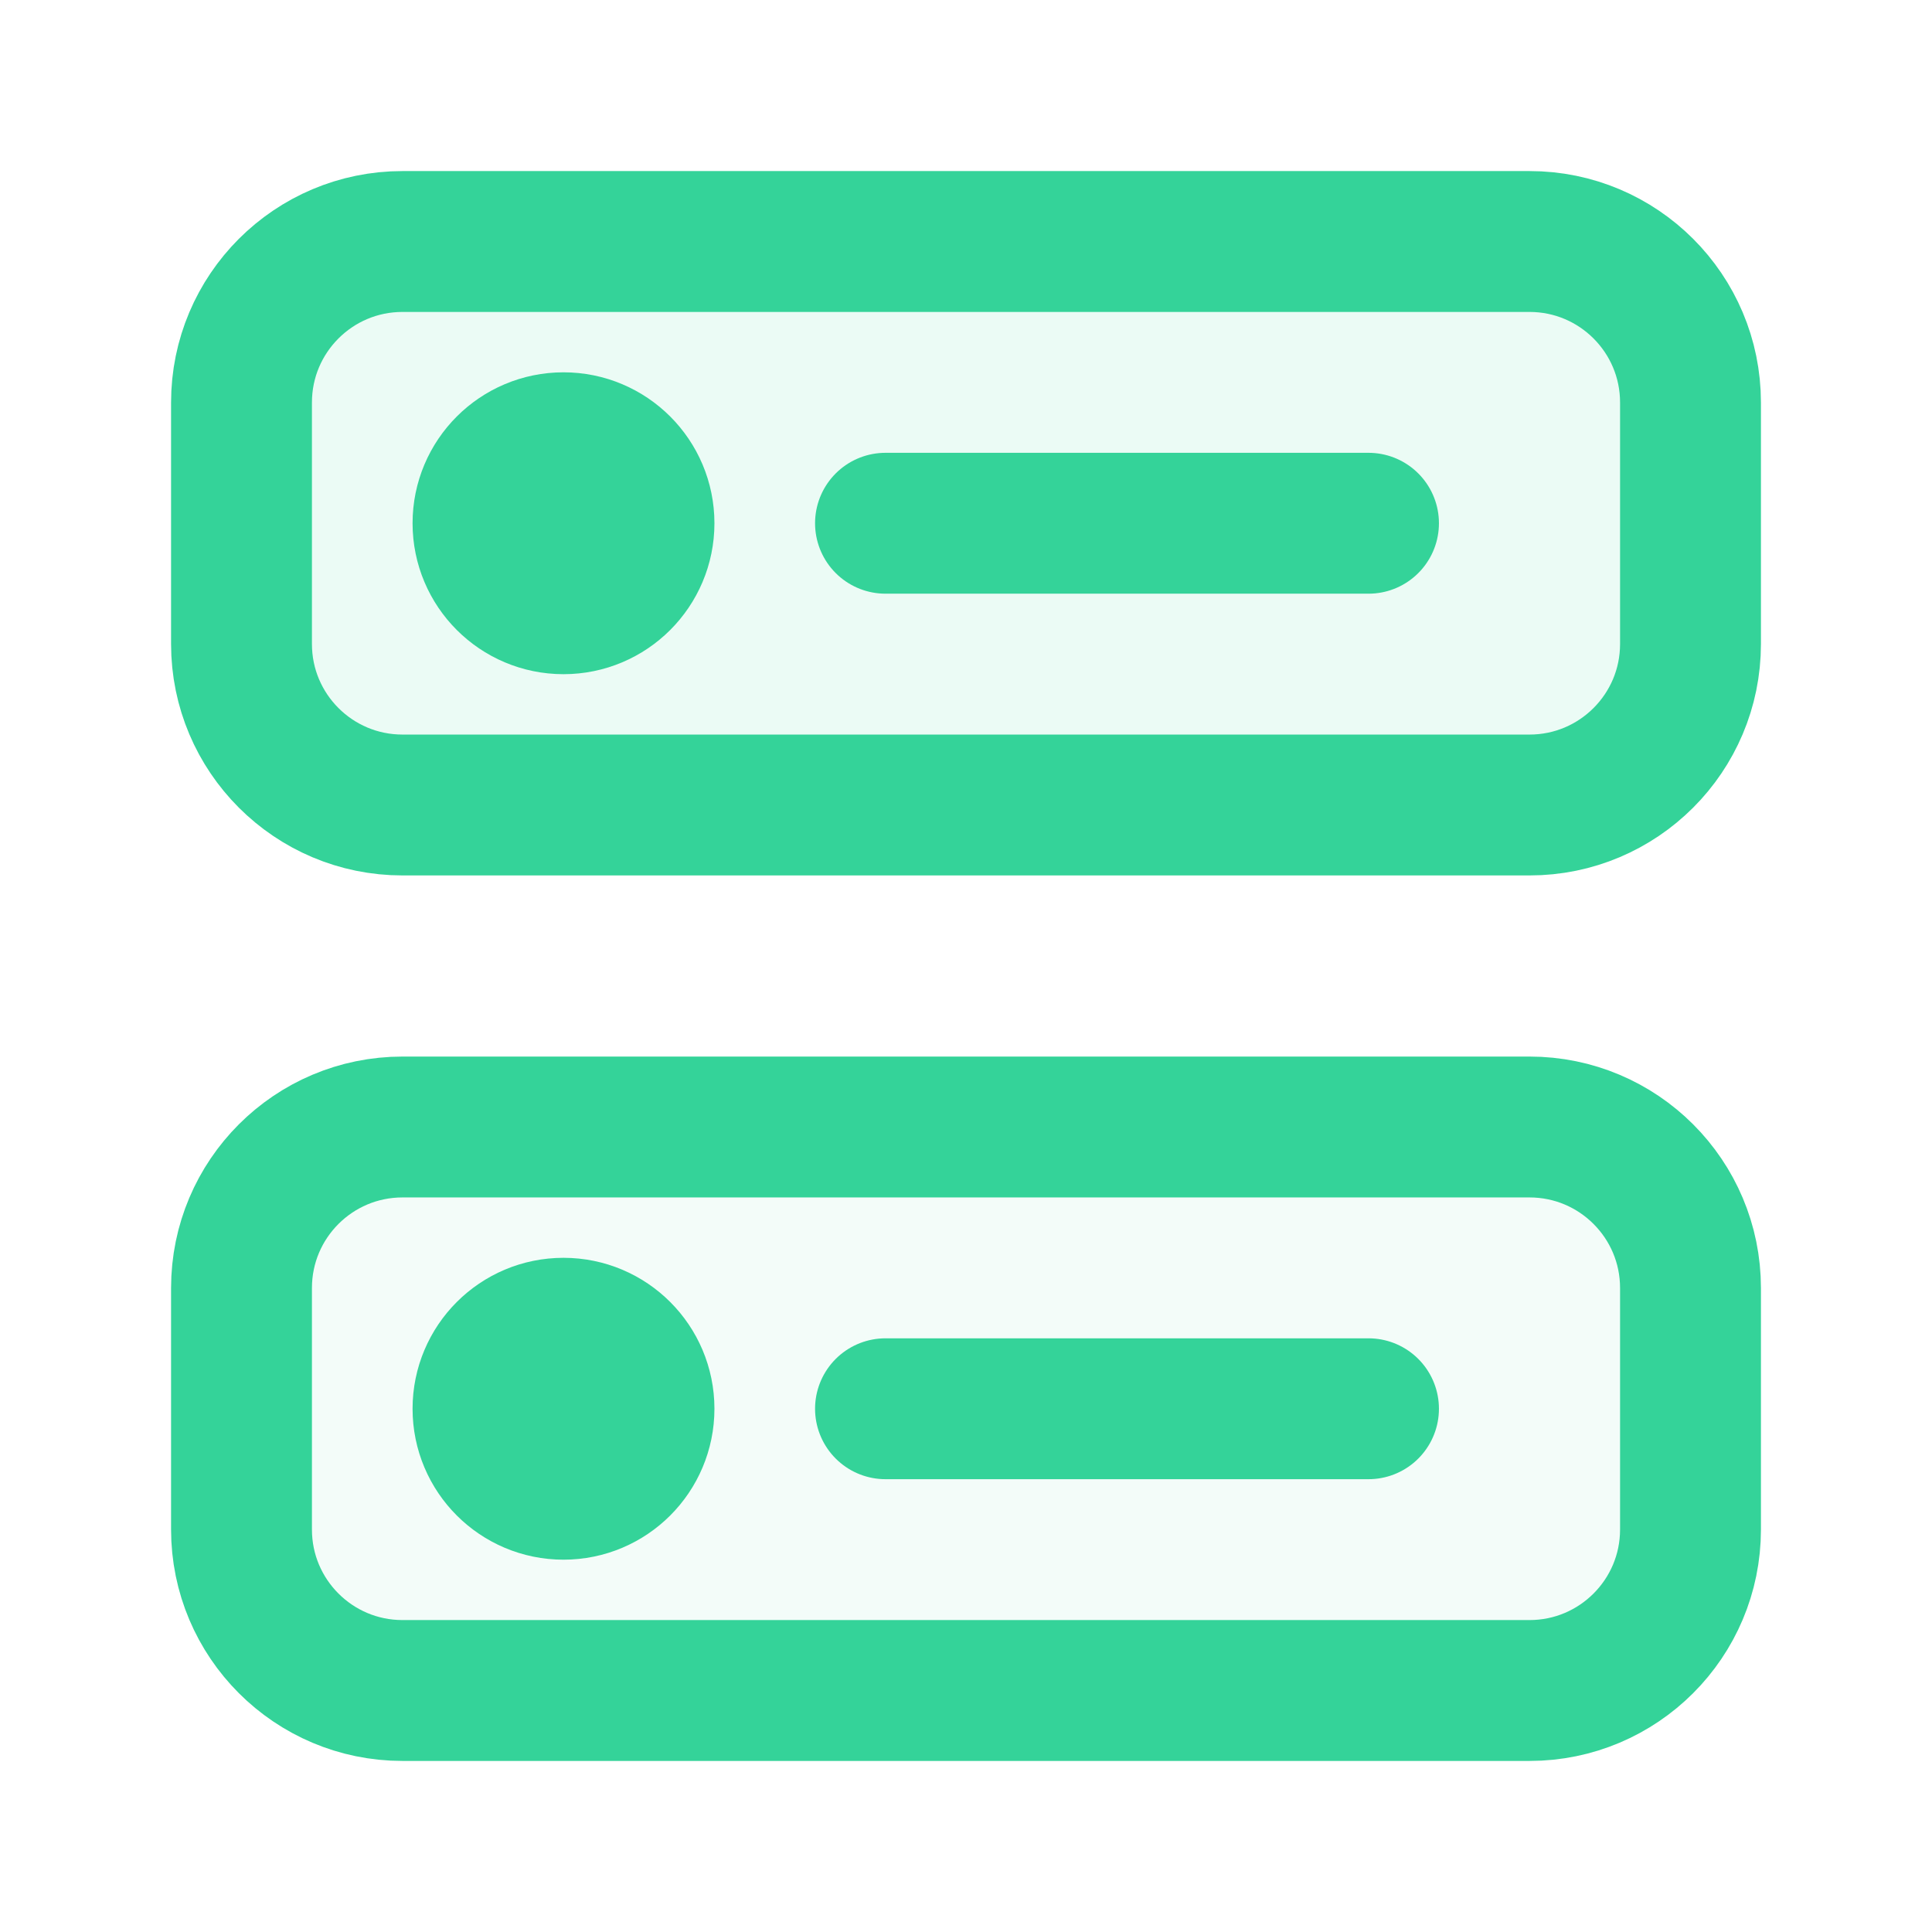
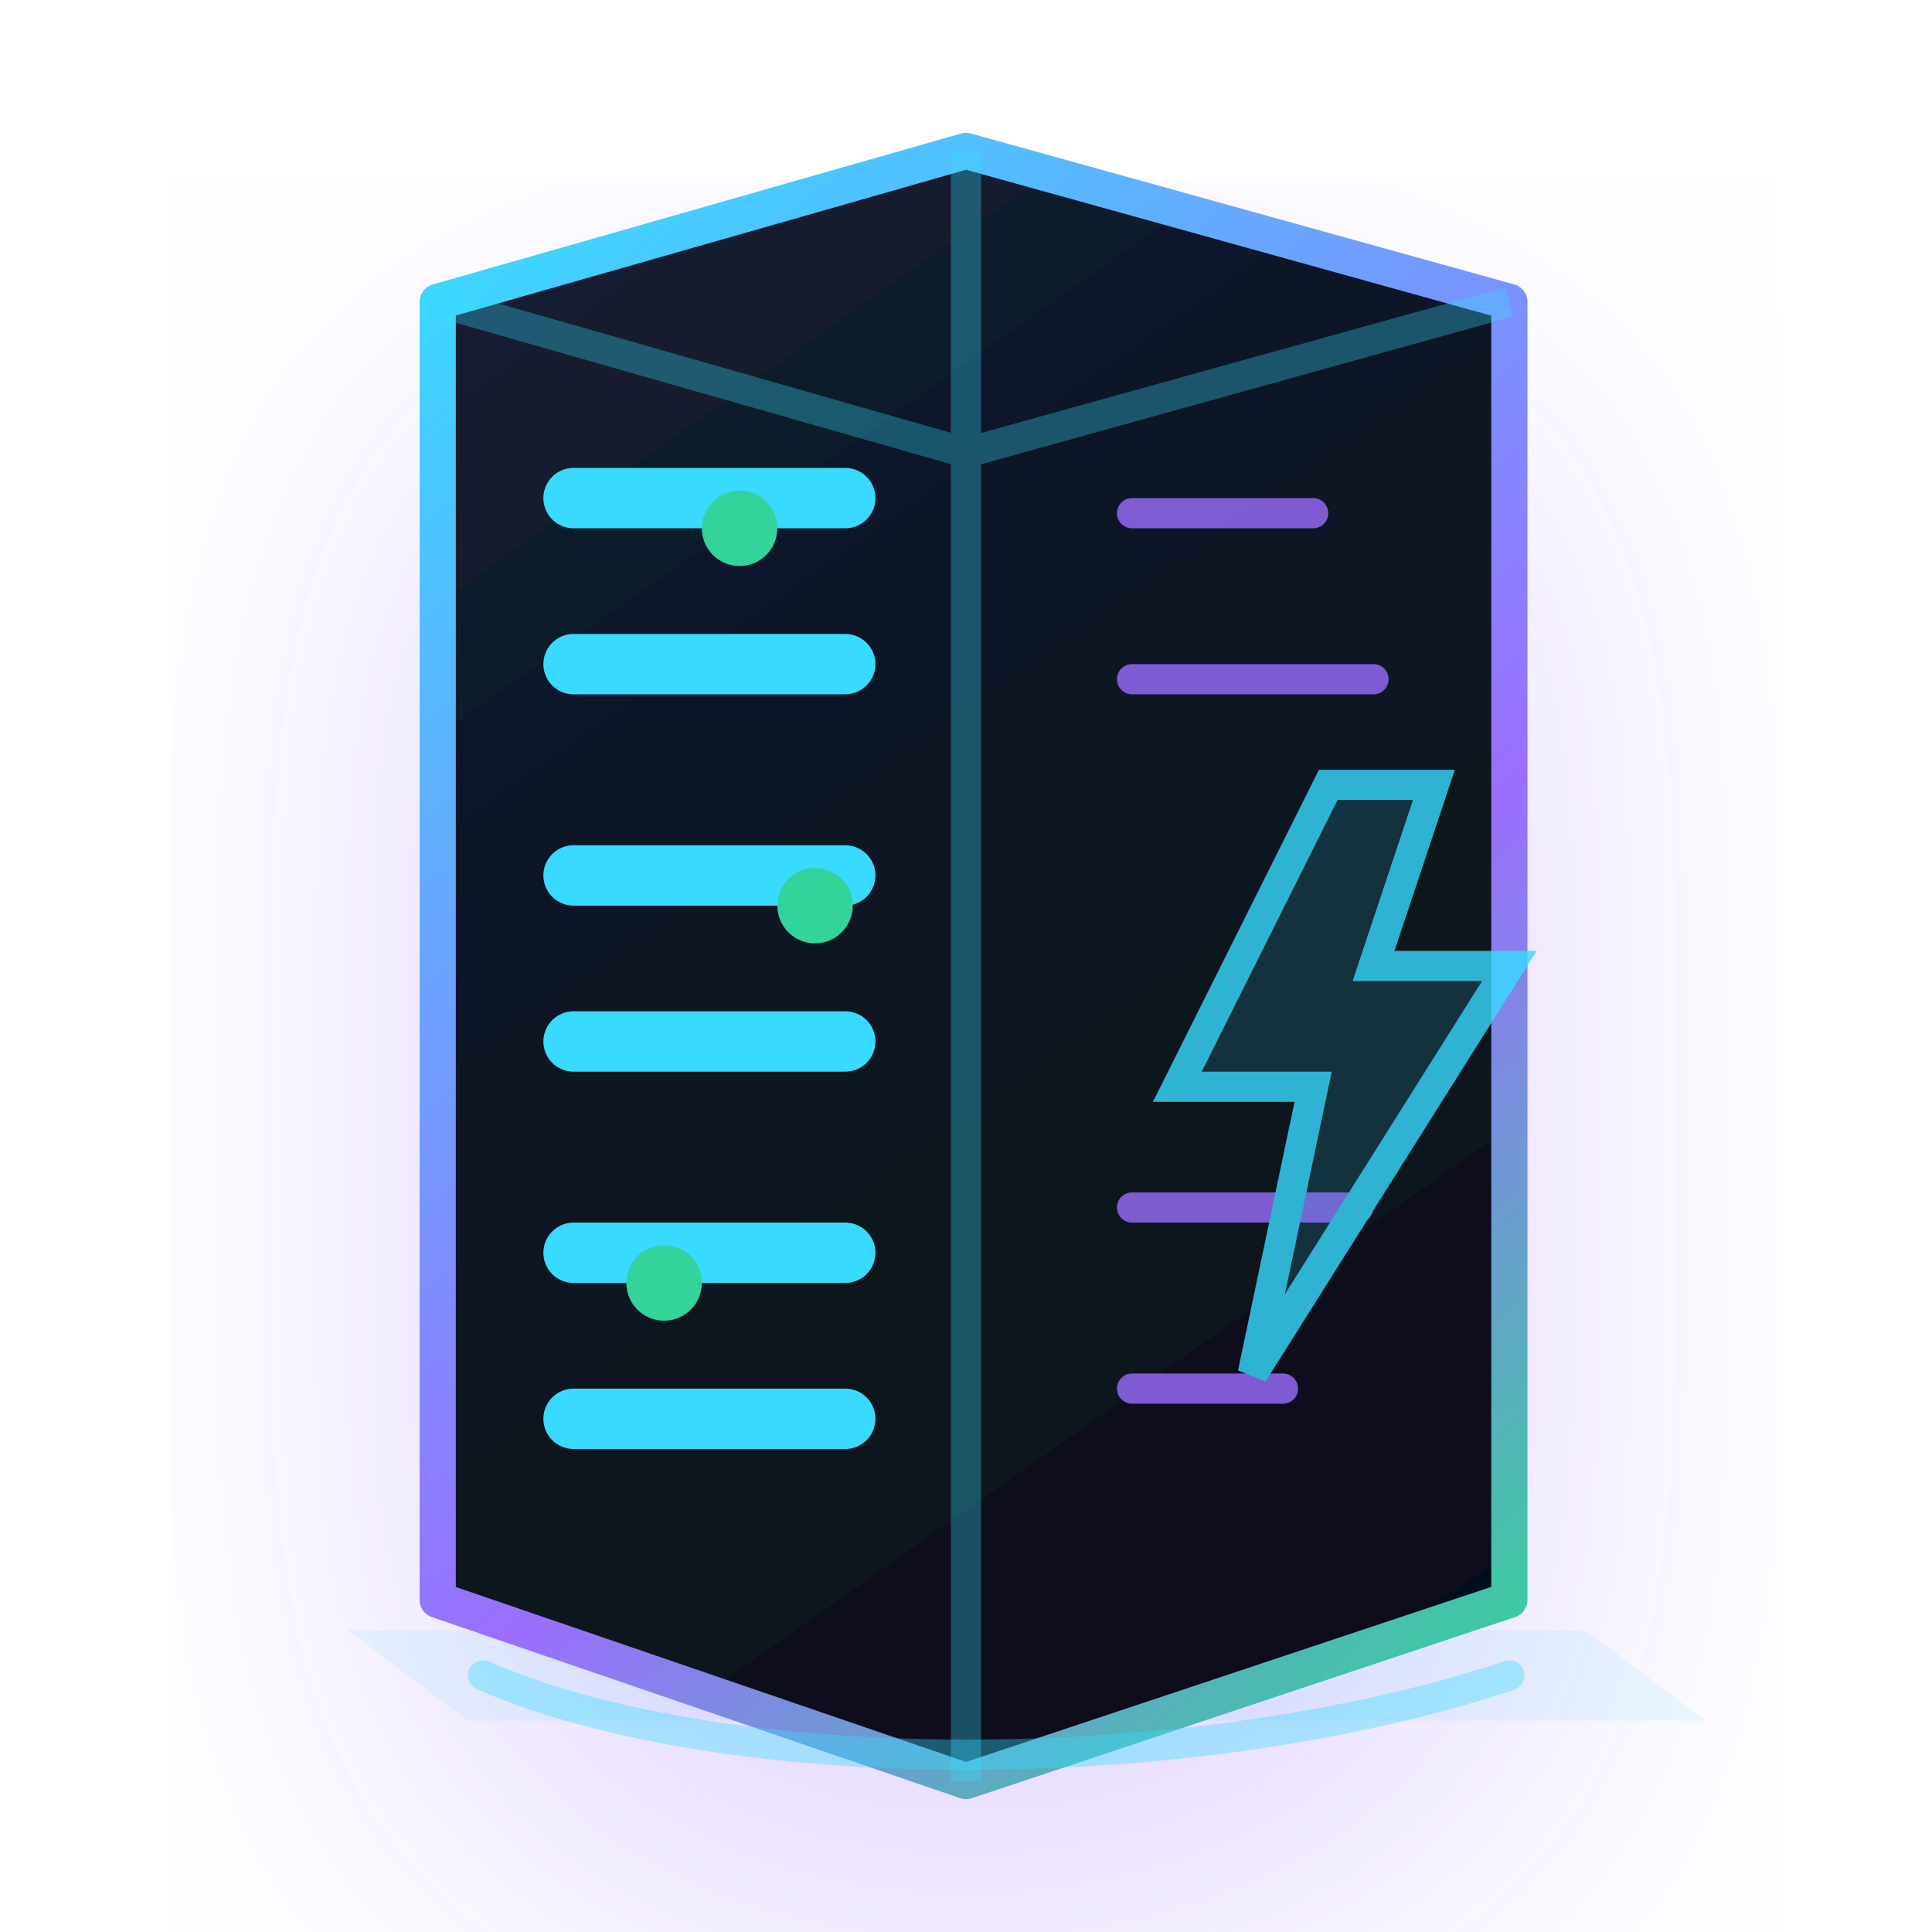
- <svg xmlns="http://www.w3.org/2000/svg" viewBox="0 0 24 24" fill="none" stroke="#34d399" stroke-width="1.75" stroke-linecap="round" stroke-linejoin="round">
-   <rect x="3" y="3" width="18" height="7" rx="2" fill="rgba(52,211,153,0.1)" />
-   <rect x="3" y="14" width="18" height="7" rx="2" fill="rgba(52,211,153,0.06)" />
-   <circle cx="7" cy="6.5" r="1" fill="#34d399" />
-   <circle cx="7" cy="17.5" r="1" fill="#34d399" />
-   <path d="M11 6.5h6M11 17.5h6" />
+ <svg xmlns="http://www.w3.org/2000/svg" viewBox="0 0 128 128" fill="none">
+   <defs>
+     <linearGradient id="server-dark-body" x1="28" y1="14" x2="97" y2="112" gradientUnits="userSpaceOnUse">
+       <stop stop-color="#152033" />
+       <stop offset=".52" stop-color="#0b1220" />
+       <stop offset="1" stop-color="#06111c" />
+     </linearGradient>
+     <linearGradient id="server-dark-edge" x1="25" y1="18" x2="103" y2="110" gradientUnits="userSpaceOnUse">
+       <stop stop-color="#38dbff" />
+       <stop offset=".62" stop-color="#9b6dff" />
+       <stop offset="1" stop-color="#34d399" />
+     </linearGradient>
+     <filter id="server-dark-glow" x="-25%" y="-25%" width="150%" height="150%" color-interpolation-filters="sRGB">
+       <feDropShadow dx="0" dy="0" stdDeviation="4" flood-color="#38dbff" flood-opacity=".48" />
+       <feDropShadow dx="0" dy="12" stdDeviation="16" flood-color="#9b6dff" flood-opacity=".28" />
+     </filter>
+   </defs>
+   <path d="M23 108h82l8 6H31l-8-6Z" fill="#38dbff" fill-opacity=".1" />
+   <path d="M29 20 64 10l36 10v86l-36 12-35-12V20Z" fill="url(#server-dark-body)" stroke="url(#server-dark-edge)" stroke-width="2.4" stroke-linejoin="round" filter="url(#server-dark-glow)" />
+   <path d="M64 10v108M29 20l35 10 36-10" stroke="#38dbff" stroke-opacity=".32" stroke-width="2" />
+   <path d="M38 33h18M38 44h18M38 58h18M38 69h18M38 83h18M38 94h18" stroke="#38dbff" stroke-width="4" stroke-linecap="round" />
+   <g fill="#34d399">
+     <circle cx="49" cy="35" r="2.5" />
+     <circle cx="54" cy="60" r="2.5" />
+     <circle cx="44" cy="85" r="2.5" />
+   </g>
+   <g stroke="#9b6dff" stroke-width="2" stroke-linecap="round" opacity=".8">
+     <path d="M75 34h12M75 45h16M75 80h15M75 92h10" />
+     <path d="M88 52 78 72h9l-4 19 17-27h-9l4-12h-7Z" fill="#38dbff" fill-opacity=".18" stroke="#38dbff" />
+   </g>
+   <path d="M32 111c16 7 47 7 68 0" stroke="#38dbff" stroke-opacity=".38" stroke-width="2" stroke-linecap="round" />
</svg>
